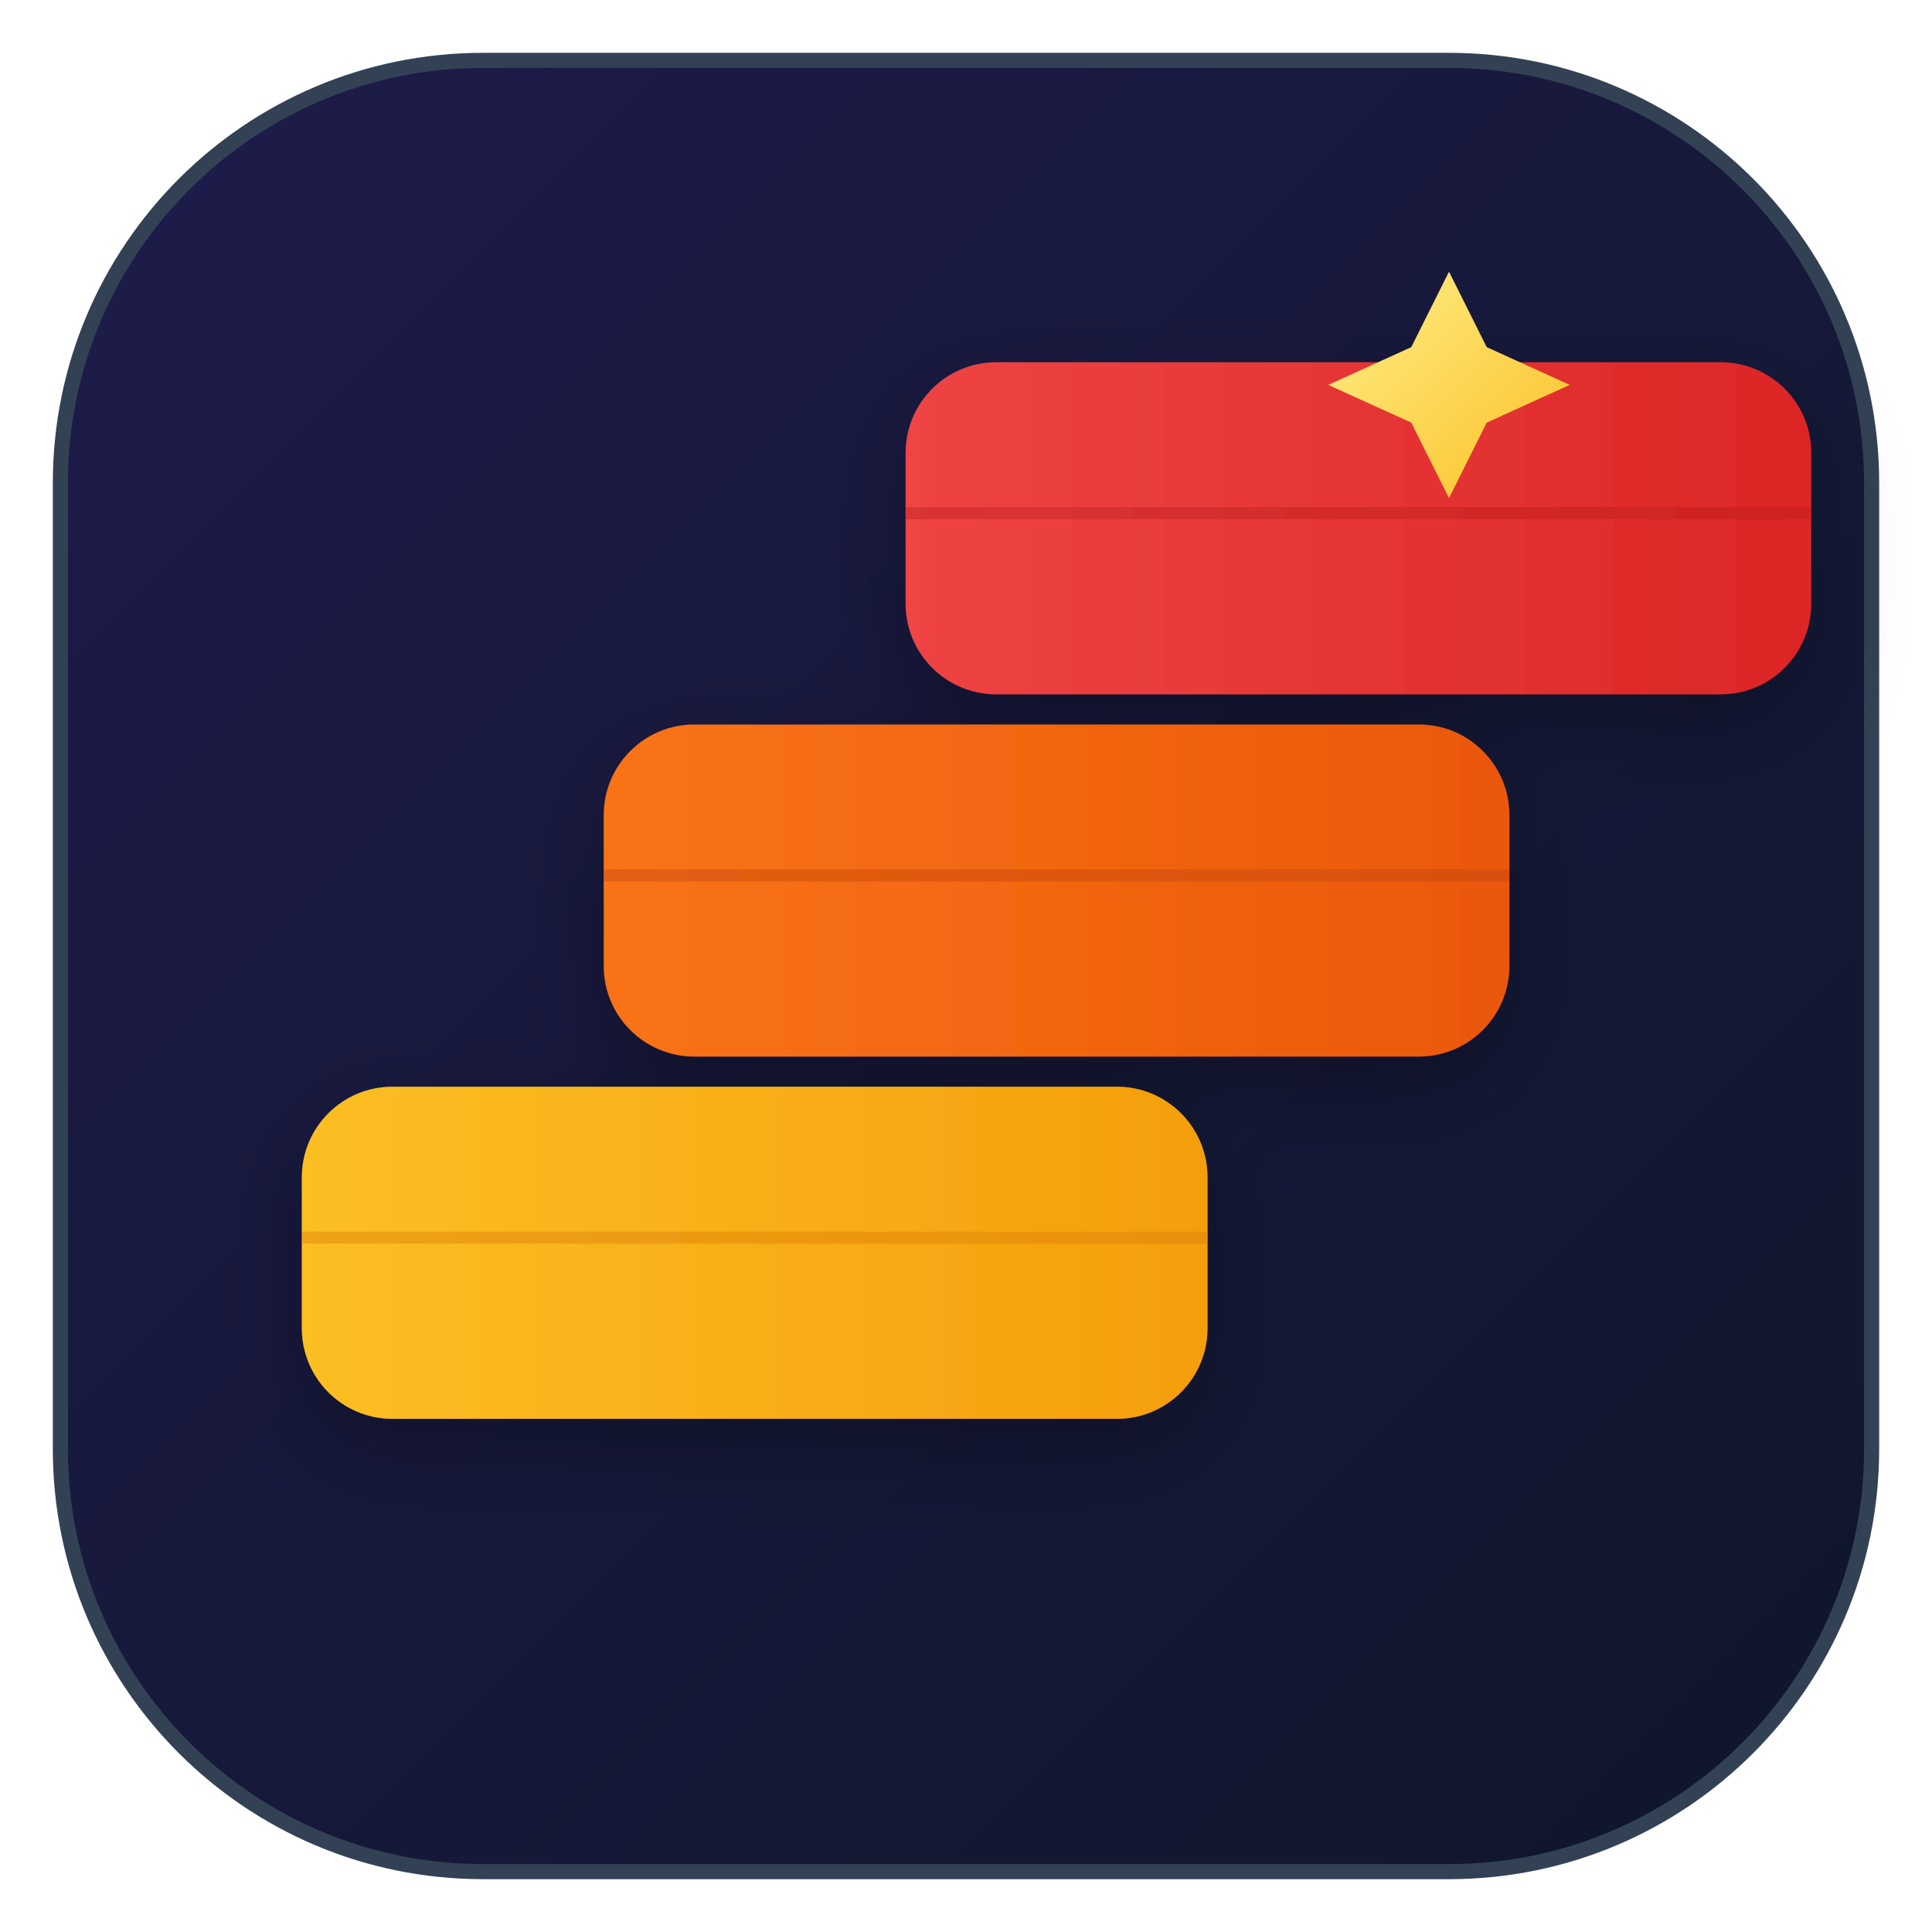
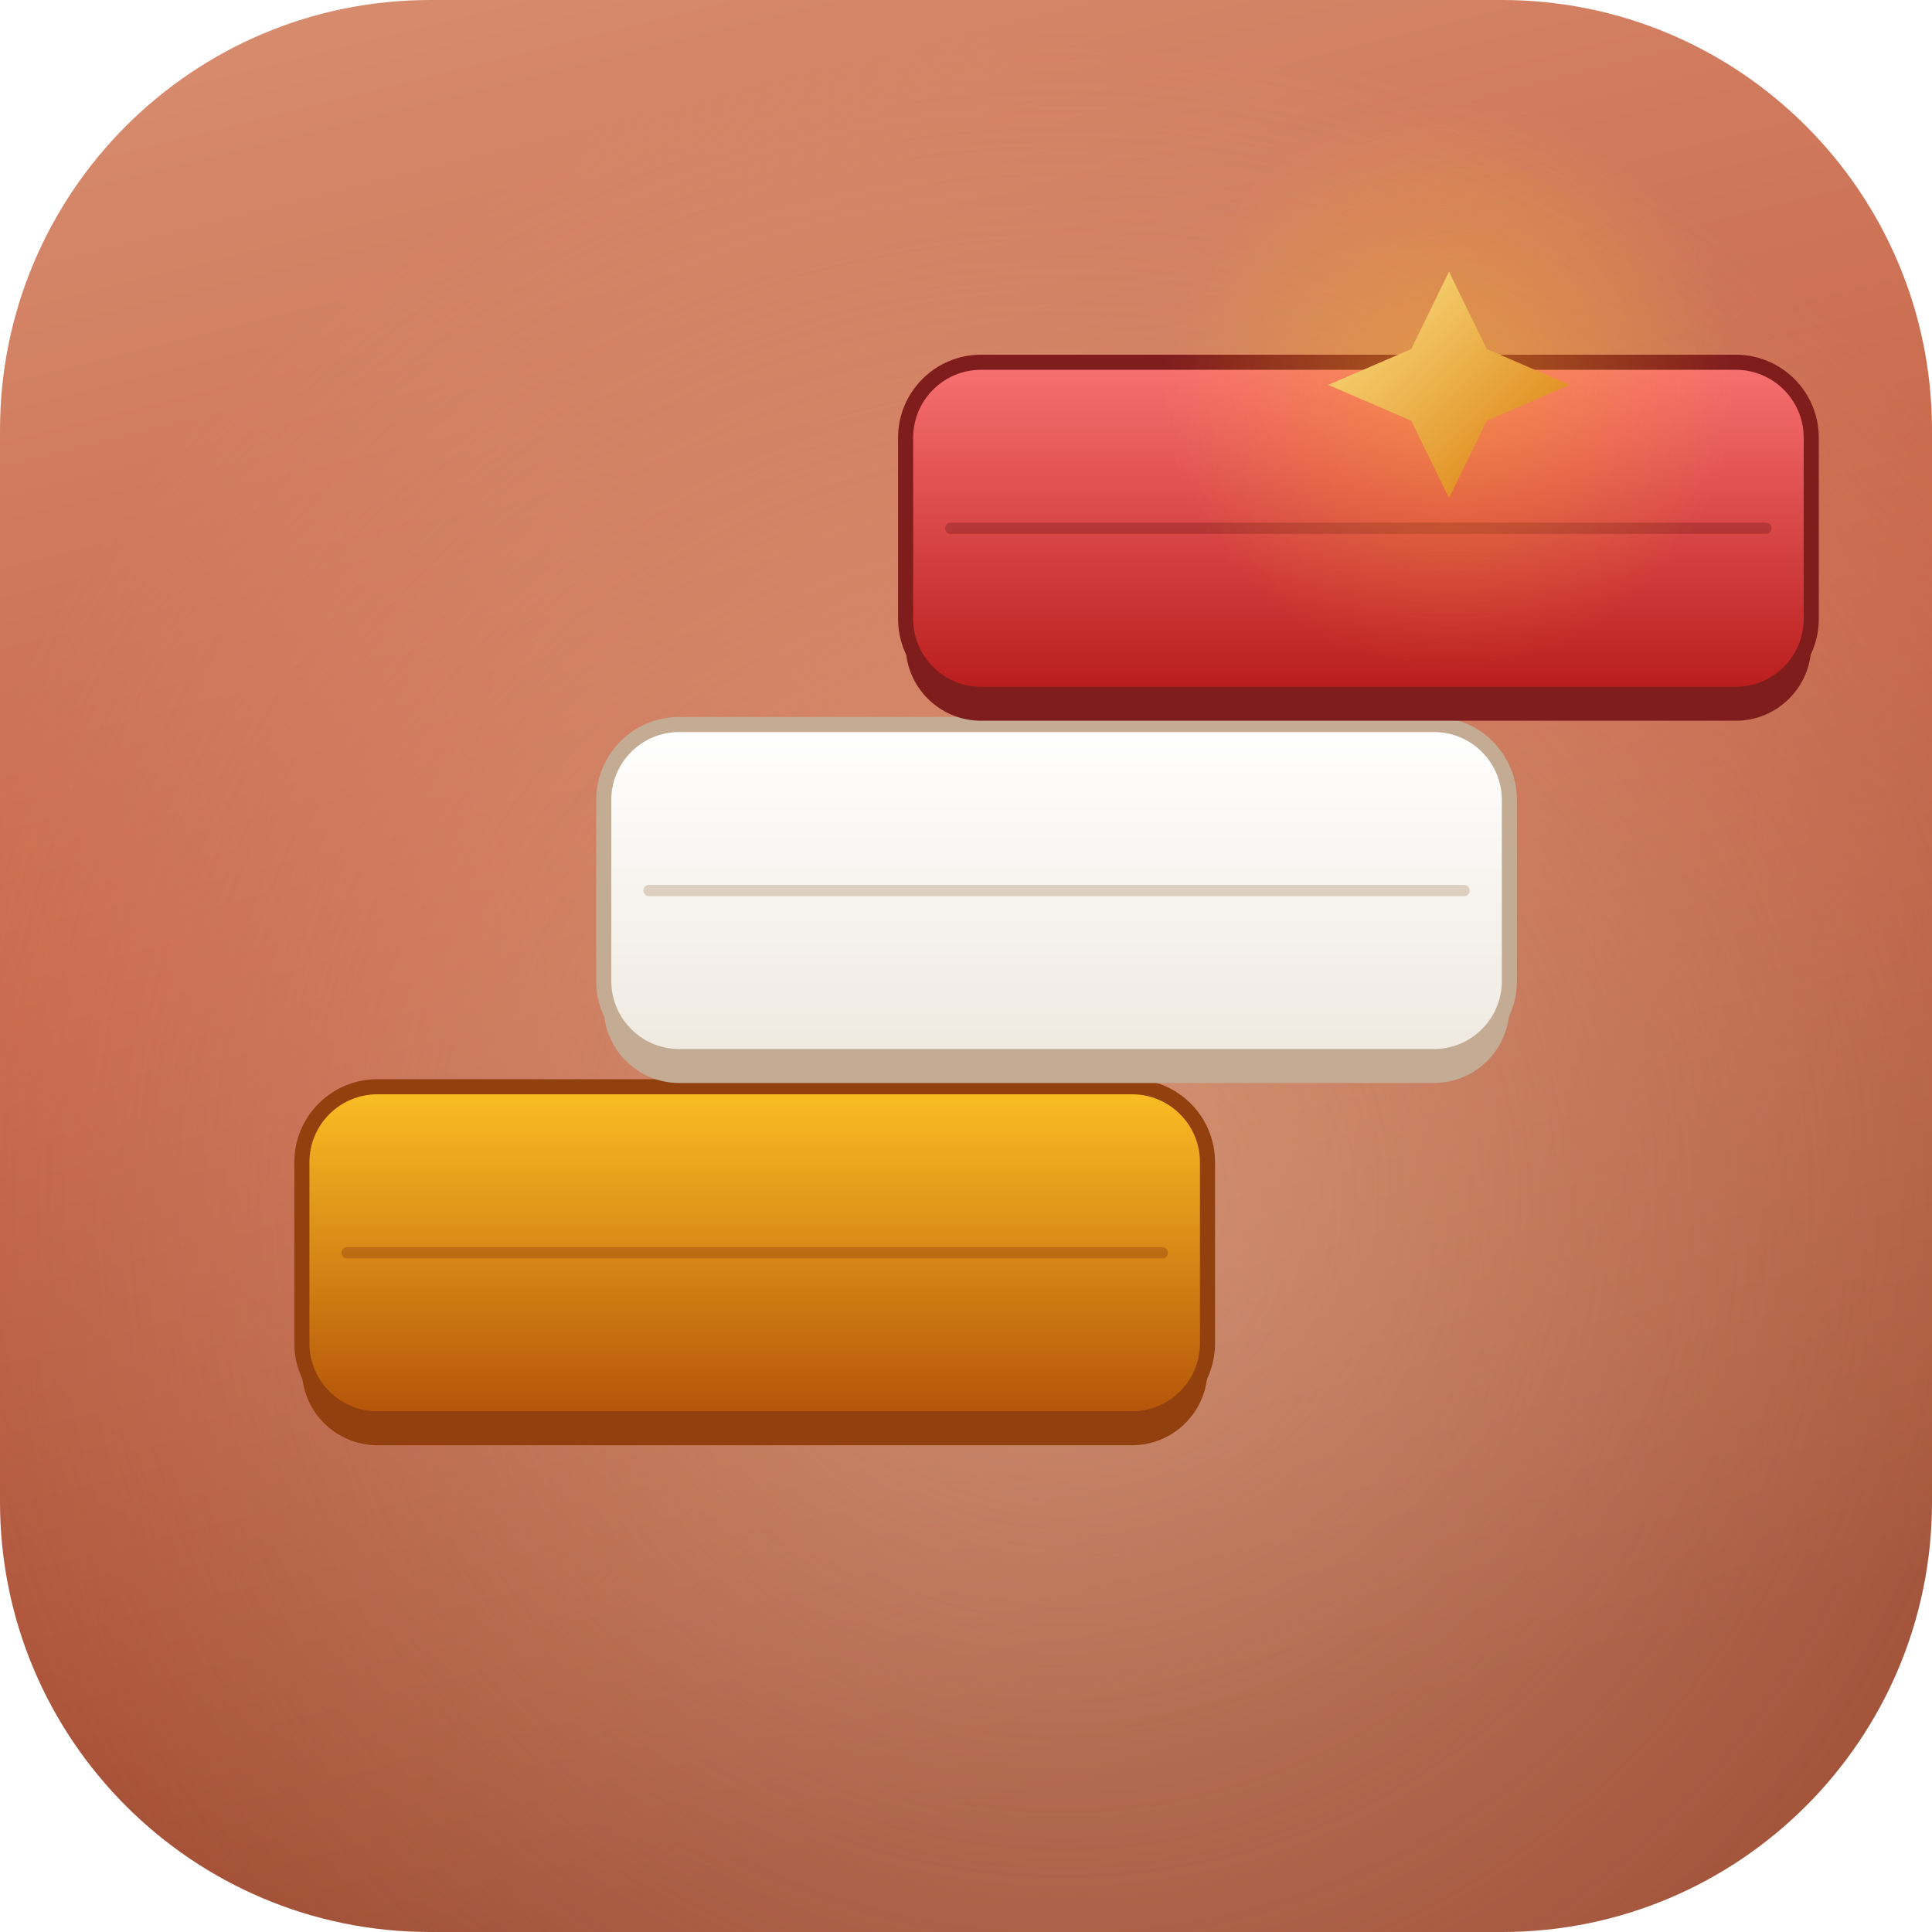
- <svg xmlns="http://www.w3.org/2000/svg" viewBox="0 0 128 128" fill="none">
+ <svg xmlns="http://www.w3.org/2000/svg" width="1024" height="1024" viewBox="0 0 1024 1024" fill="none">
  <defs>
-     <linearGradient id="bg" x1="0" y1="0" x2="1" y2="1">
-       <stop offset="0%" stop-color="#1e1b4b" />
-       <stop offset="100%" stop-color="#0f172a" />
+     <linearGradient id="bg" x1="0" y1="0" x2="0.25" y2="1">
+       <stop offset="0%" stop-color="#d98f71" />
+       <stop offset="50%" stop-color="#c8674b" />
+       <stop offset="100%" stop-color="#9c4a31" />
    </linearGradient>
-     <linearGradient id="b1" x1="0" y1="0" x2="1" y2="0">
+     <radialGradient id="pedestal" cx="0.55" cy="0.62" r="0.6">
+       <stop offset="0%" stop-color="#f0c9a8" stop-opacity="0.5" />
+       <stop offset="100%" stop-color="#f0c9a8" stop-opacity="0" />
+     </radialGradient>
+     <linearGradient id="b1" x1="0" y1="0" x2="0" y2="1">
      <stop offset="0%" stop-color="#fbbf24" />
-       <stop offset="100%" stop-color="#f59e0b" />
+       <stop offset="100%" stop-color="#b45309" />
    </linearGradient>
-     <linearGradient id="b2" x1="0" y1="0" x2="1" y2="0">
-       <stop offset="0%" stop-color="#f97316" />
-       <stop offset="100%" stop-color="#ea580c" />
+     <linearGradient id="b2" x1="0" y1="0" x2="0" y2="1">
+       <stop offset="0%" stop-color="#ffffff" />
+       <stop offset="100%" stop-color="#efe9e0" />
    </linearGradient>
-     <linearGradient id="b3" x1="0" y1="0" x2="1" y2="0">
-       <stop offset="0%" stop-color="#ef4444" />
-       <stop offset="100%" stop-color="#dc2626" />
+     <linearGradient id="b3" x1="0" y1="0" x2="0" y2="1">
+       <stop offset="0%" stop-color="#f87171" />
+       <stop offset="100%" stop-color="#b91c1c" />
    </linearGradient>
-     <filter id="shadow" x="-10%" y="-10%" width="130%" height="130%">
-       <feDropShadow dx="0" dy="2" stdDeviation="3" flood-color="#000" flood-opacity="0.3" />
-     </filter>
    <linearGradient id="sparkle" x1="0" y1="0" x2="1" y2="1">
-       <stop offset="0%" stop-color="#fef08a" />
-       <stop offset="100%" stop-color="#fbbf24" />
+       <stop offset="0%" stop-color="#fde68a" />
+       <stop offset="100%" stop-color="#d97706" />
    </linearGradient>
+     <radialGradient id="glow" cx="0.5" cy="0.5" r="0.5">
+       <stop offset="0%" stop-color="#fbbf24" stop-opacity="0.4" />
+       <stop offset="100%" stop-color="#fbbf24" stop-opacity="0" />
+     </radialGradient>
  </defs>
-   <rect x="4" y="4" width="120" height="120" rx="28" fill="url(#bg)" stroke="#334155" stroke-width="1" />
-   <g filter="url(#shadow)">
-     <rect x="20" y="72" width="60" height="22" rx="6" fill="url(#b1)" />
-     <rect x="20" y="72" width="60" height="22" rx="6" fill="url(#b1)" opacity="0.4" />
-     <line x1="20" y1="82" x2="80" y2="82" stroke="#d97706" stroke-width="0.8" opacity="0.4" />
-     <rect x="40" y="48" width="60" height="22" rx="6" fill="url(#b2)" />
-     <line x1="40" y1="58" x2="100" y2="58" stroke="#c2410c" stroke-width="0.8" opacity="0.4" />
-     <rect x="60" y="24" width="60" height="22" rx="6" fill="url(#b3)" />
-     <line x1="60" y1="34" x2="120" y2="34" stroke="#b91c1c" stroke-width="0.8" opacity="0.4" />
+   <rect x="0" y="0" width="1024" height="1024" rx="228" fill="url(#bg)" />
+   <rect x="0" y="0" width="1024" height="1024" rx="228" fill="url(#pedestal)" />
+   <g>
+     <rect x="160" y="590" width="480" height="176" rx="40" fill="#92400e" />
+     <rect x="160" y="576" width="480" height="176" rx="40" fill="url(#b1)" stroke="#92400e" stroke-width="8" />
+     <line x1="184" y1="664" x2="616" y2="664" stroke="#92400e" stroke-width="6" stroke-linecap="round" opacity="0.4" />
  </g>
-   <path d="M96 18L98.5 23L104 25.5L98.5 28L96 33L93.5 28L88 25.5L93.5 23L96 18Z" fill="url(#sparkle)" />
+   <g>
+     <rect x="320" y="398" width="480" height="176" rx="40" fill="#c3ac93" />
+     <rect x="320" y="384" width="480" height="176" rx="40" fill="url(#b2)" stroke="#c3ac93" stroke-width="8" />
+     <line x1="344" y1="472" x2="776" y2="472" stroke="#c3ac93" stroke-width="6" stroke-linecap="round" opacity="0.5" />
+   </g>
+   <g>
+     <rect x="480" y="206" width="480" height="176" rx="40" fill="#7f1d1d" />
+     <rect x="480" y="192" width="480" height="176" rx="40" fill="url(#b3)" stroke="#7f1d1d" stroke-width="8" />
+     <line x1="504" y1="280" x2="936" y2="280" stroke="#7f1d1d" stroke-width="6" stroke-linecap="round" opacity="0.4" />
+   </g>
+   <g>
+     <circle cx="768" cy="204" r="150" fill="url(#glow)" />
+     <path d="M768 144 L788 185 L832 204 L788 223 L768 264 L748 223 L704 204 L748 185 Z" fill="url(#sparkle)" />
+   </g>
</svg>
